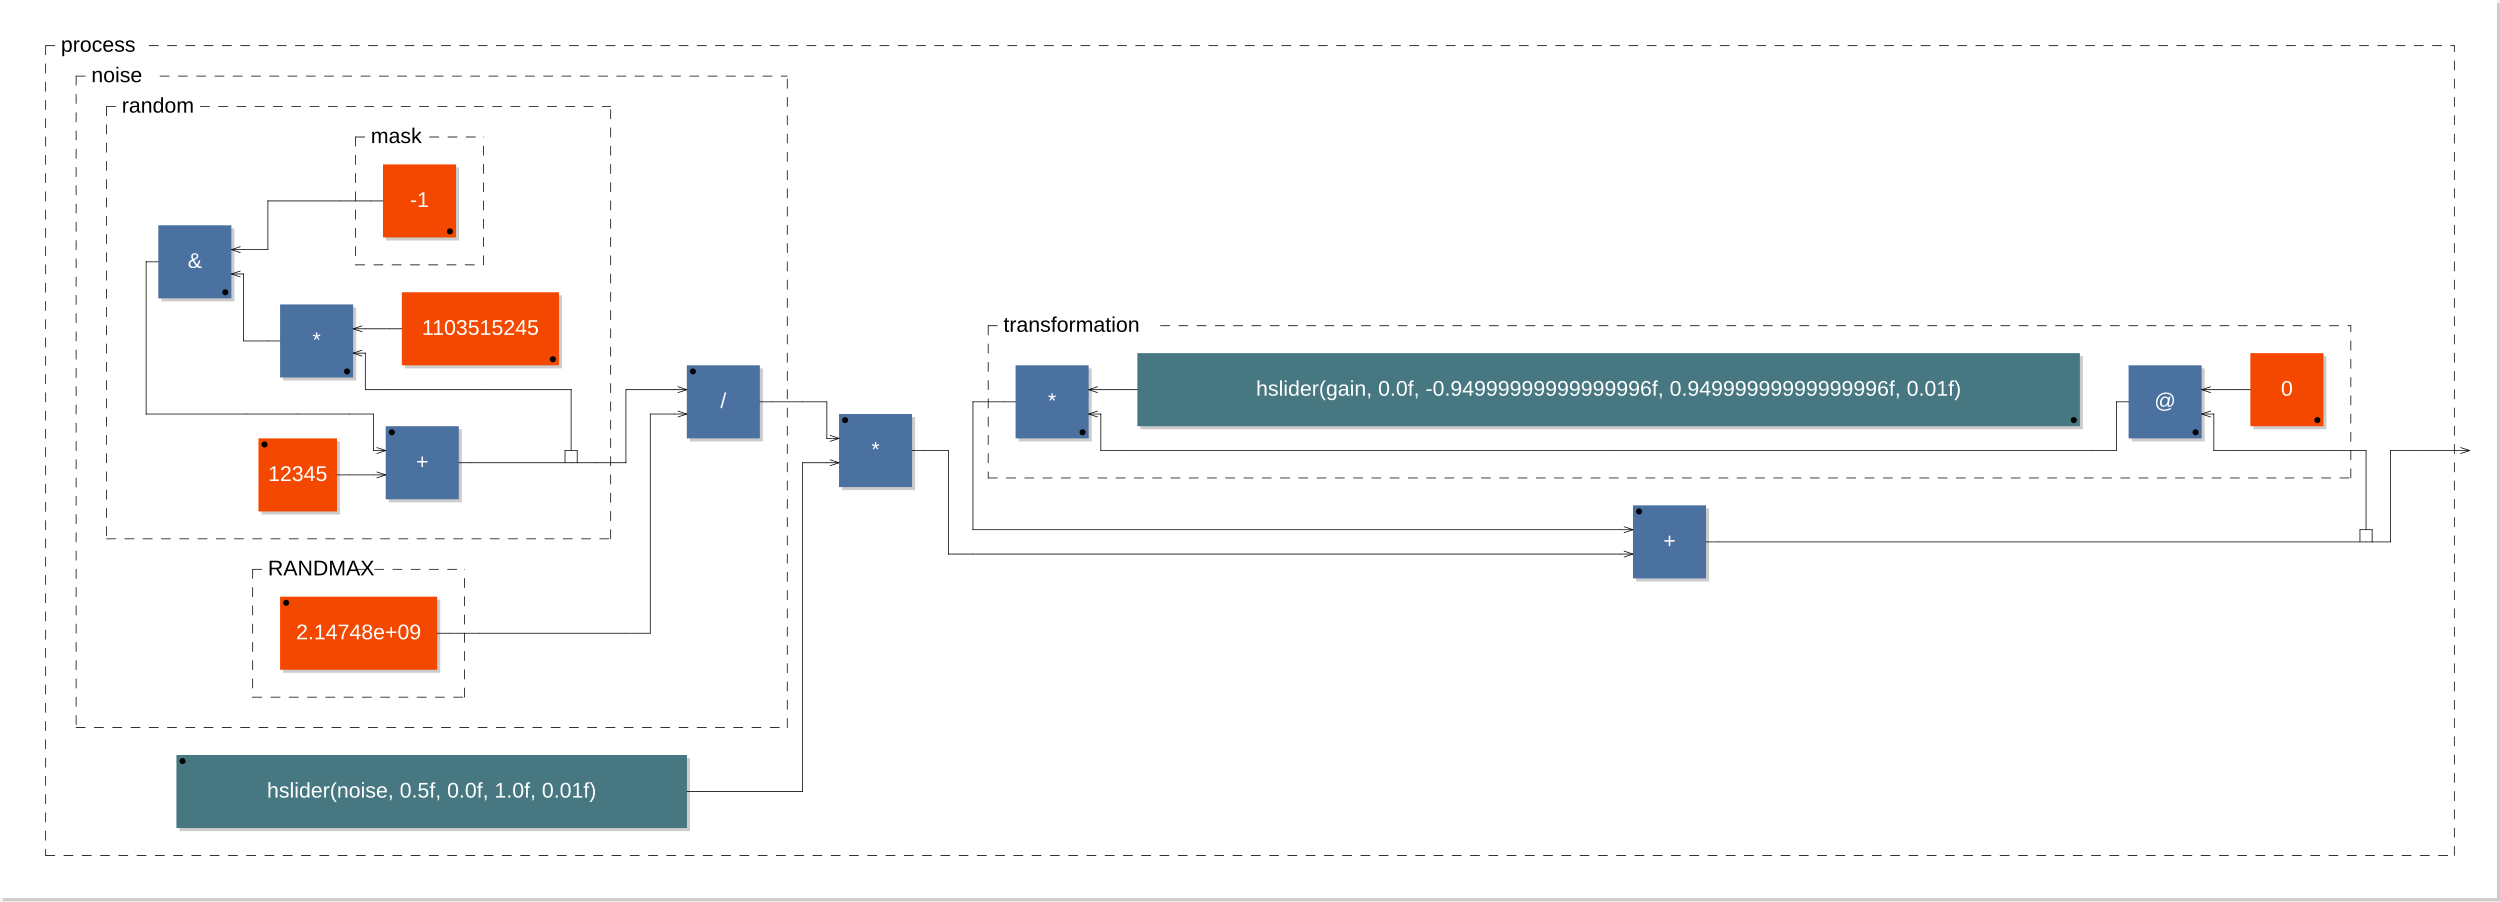
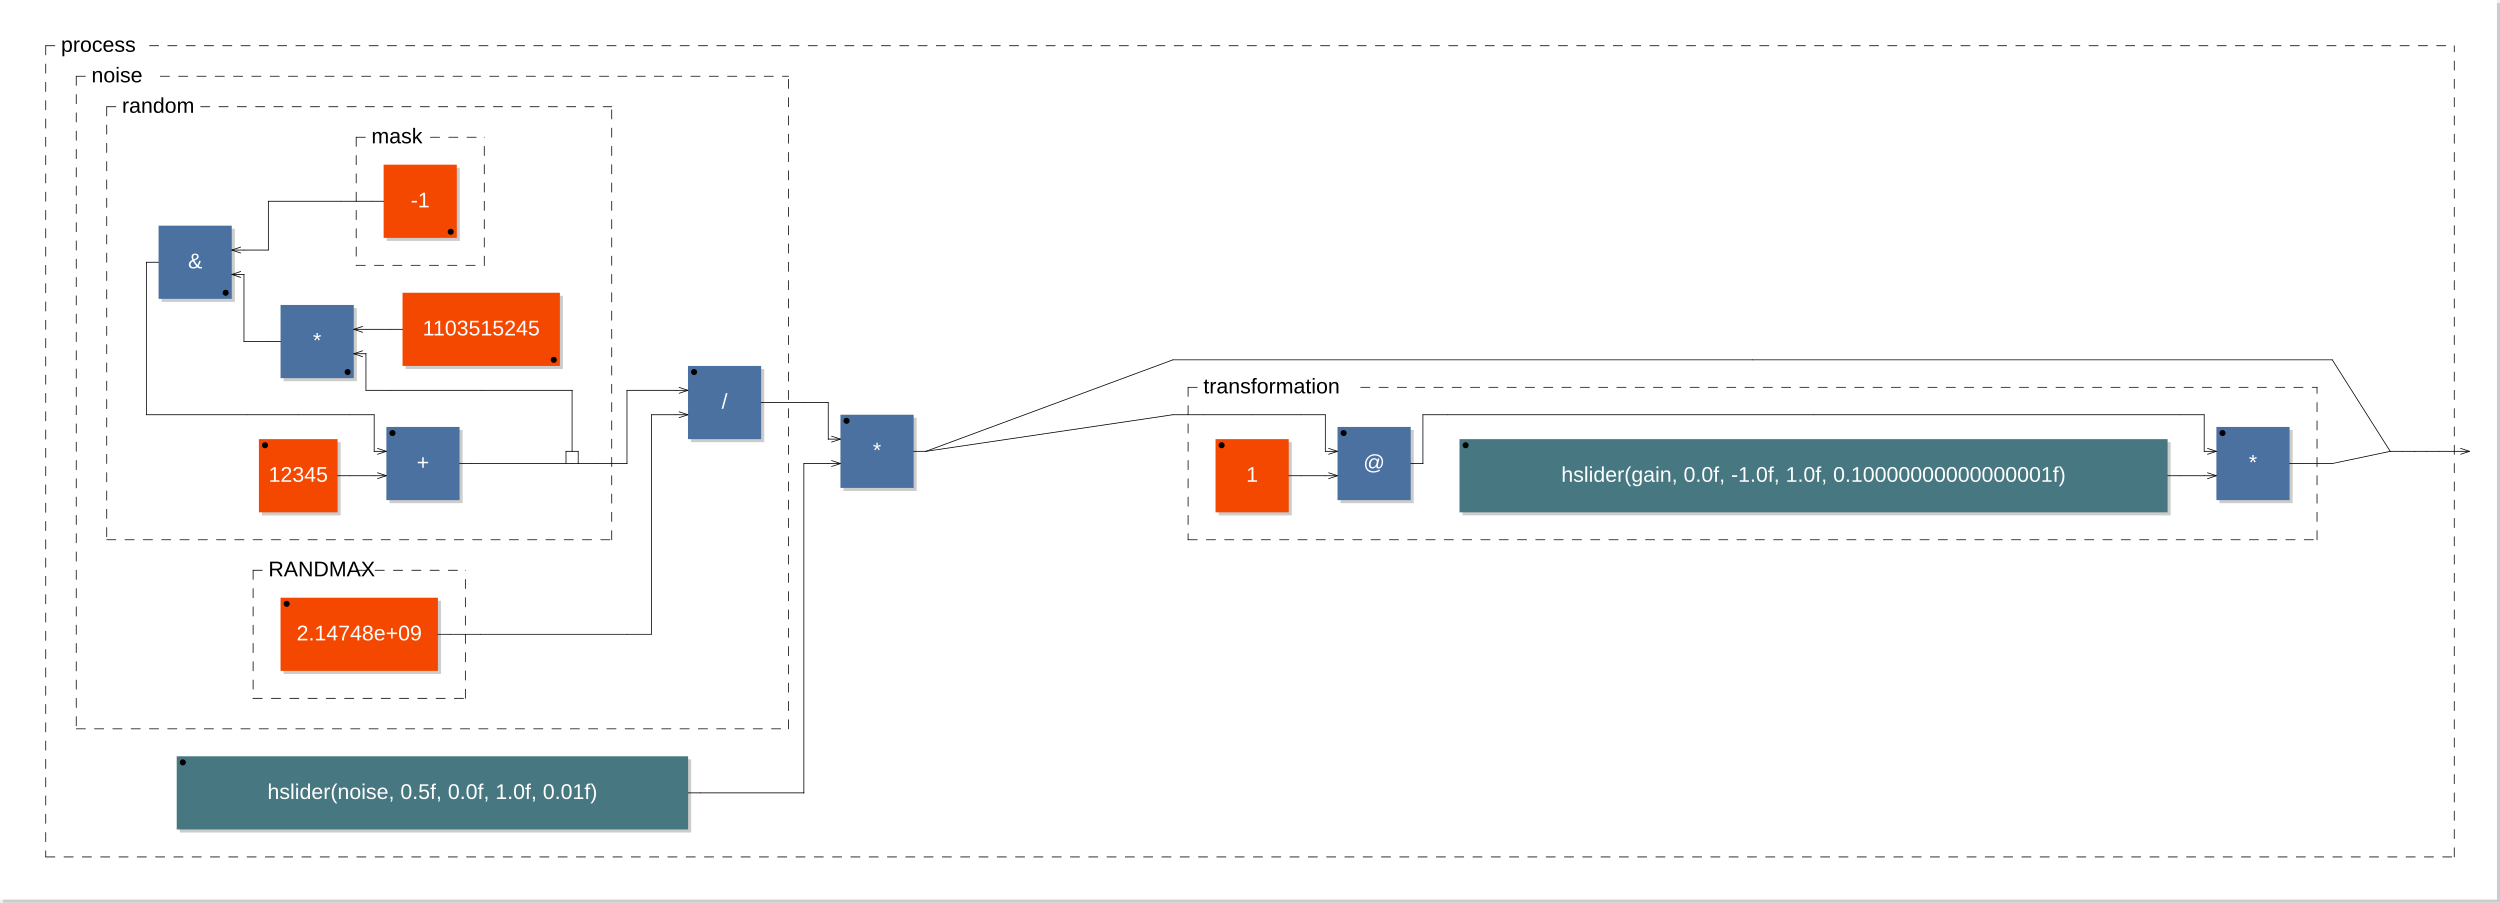
- <svg xmlns="http://www.w3.org/2000/svg" viewBox="0 0 821.2 296" width="410.6mm" height="148mm" version="1.1">
-   <rect x="1" y="1" width="820.2" height="295" rx="0" ry="0" style="stroke:none;fill:#cccccc;" />
-   <rect x="0" y="0" width="820.2" height="295" rx="0" ry="0" style="stroke:none;fill:#ffffff;" />
+ <svg xmlns="http://www.w3.org/2000/svg" viewBox="0 0 819.8 296" width="409.9mm" height="148mm" version="1.1">
+   <rect x="1" y="1" width="818.8" height="295" rx="0" ry="0" style="stroke:none;fill:#cccccc;" />
+   <rect x="0" y="0" width="818.8" height="295" rx="0" ry="0" style="stroke:none;fill:#ffffff;" />
  <text x="10" y="7" font-family="Arial" font-size="7" />
  <rect x="85.9" y="145" width="25.8" height="24" rx="0" ry="0" style="stroke:none;fill:#cccccc;" />
  <rect x="84.9" y="144" width="25.8" height="24" rx="0" ry="0" style="stroke:none;fill:#f44800;" />
  <text x="97.8" y="158" font-family="Arial" font-size="7" text-anchor="middle" fill="#FFFFFF">12345</text>
  <circle cx="86.9" cy="146" r="1" />
  <rect x="127.7" y="141" width="24" height="24" rx="0" ry="0" style="stroke:none;fill:#cccccc;" />
  <rect x="126.7" y="140" width="24" height="24" rx="0" ry="0" style="stroke:none;fill:#4B71A1;" />
  <text x="138.7" y="154" font-family="Arial" font-size="7" text-anchor="middle" fill="#FFFFFF">+</text>
  <circle cx="128.7" cy="142" r="1" />
  <line x1="123.7" y1="147" x2="126.7" y2="148" transform="rotate(0,126.7,148)" style="stroke: black; stroke-width:0.25;" />
  <line x1="123.7" y1="149" x2="126.7" y2="148" transform="rotate(0,126.7,148)" style="stroke: black; stroke-width:0.25;" />
  <line x1="123.7" y1="155" x2="126.7" y2="156" transform="rotate(0,126.7,156)" style="stroke: black; stroke-width:0.25;" />
  <line x1="123.7" y1="157" x2="126.7" y2="156" transform="rotate(0,126.7,156)" style="stroke: black; stroke-width:0.25;" />
  <rect x="133" y="97" width="51.6" height="24" rx="0" ry="0" style="stroke:none;fill:#cccccc;" />
  <rect x="132" y="96" width="51.6" height="24" rx="0" ry="0" style="stroke:none;fill:#f44800;" />
  <text x="157.8" y="110" font-family="Arial" font-size="7" text-anchor="middle" fill="#FFFFFF">1103515245</text>
  <circle cx="181.6" cy="118" r="1" />
  <rect x="93" y="101" width="24" height="24" rx="0" ry="0" style="stroke:none;fill:#cccccc;" />
  <rect x="92" y="100" width="24" height="24" rx="0" ry="0" style="stroke:none;fill:#4B71A1;" />
  <text x="104" y="114" font-family="Arial" font-size="7" text-anchor="middle" fill="#FFFFFF">*</text>
  <circle cx="114" cy="122" r="1" />
  <line x1="119" y1="115" x2="116" y2="116" transform="rotate(0,116,116)" style="stroke: black; stroke-width:0.25;" />
  <line x1="119" y1="117" x2="116" y2="116" transform="rotate(0,116,116)" style="stroke: black; stroke-width:0.25;" />
  <line x1="119" y1="107" x2="116" y2="108" transform="rotate(0,116,108)" style="stroke: black; stroke-width:0.25;" />
  <line x1="119" y1="109" x2="116" y2="108" transform="rotate(0,116,108)" style="stroke: black; stroke-width:0.25;" />
  <rect x="126.8" y="55" width="24" height="24" rx="0" ry="0" style="stroke:none;fill:#cccccc;" />
  <rect x="125.8" y="54" width="24" height="24" rx="0" ry="0" style="stroke:none;fill:#f44800;" />
  <text x="137.8" y="68" font-family="Arial" font-size="7" text-anchor="middle" fill="#FFFFFF">-1</text>
  <circle cx="147.8" cy="76" r="1" />
  <line x1="116.8" y1="45" x2="116.8" y2="87" style="stroke: black; stroke-linecap:round; stroke-width:0.25; stroke-dasharray:3,3;" />
  <line x1="116.8" y1="87" x2="158.8" y2="87" style="stroke: black; stroke-linecap:round; stroke-width:0.25; stroke-dasharray:3,3;" />
  <line x1="158.8" y1="87" x2="158.8" y2="45" style="stroke: black; stroke-linecap:round; stroke-width:0.25; stroke-dasharray:3,3;" />
  <line x1="116.8" y1="45" x2="121.8" y2="45" style="stroke: black; stroke-linecap:round; stroke-width:0.25; stroke-dasharray:3,3;" />
  <line x1="141.15" y1="45" x2="158.8" y2="45" style="stroke: black; stroke-linecap:round; stroke-width:0.25; stroke-dasharray:3,3;" />
  <text x="121.8" y="47" font-family="Arial" font-size="7">mask</text>
  <rect x="53" y="75" width="24" height="24" rx="0" ry="0" style="stroke:none;fill:#cccccc;" />
  <rect x="52" y="74" width="24" height="24" rx="0" ry="0" style="stroke:none;fill:#4B71A1;" />
  <text x="64" y="88" font-family="Arial" font-size="7" text-anchor="middle" fill="#FFFFFF">&amp;</text>
  <circle cx="74" cy="96" r="1" />
  <line x1="79" y1="89" x2="76" y2="90" transform="rotate(0,76,90)" style="stroke: black; stroke-width:0.25;" />
  <line x1="79" y1="91" x2="76" y2="90" transform="rotate(0,76,90)" style="stroke: black; stroke-width:0.25;" />
  <line x1="79" y1="81" x2="76" y2="82" transform="rotate(0,76,82)" style="stroke: black; stroke-width:0.25;" />
  <line x1="79" y1="83" x2="76" y2="82" transform="rotate(0,76,82)" style="stroke: black; stroke-width:0.25;" />
  <line x1="185.6" y1="152" x2="185.6" y2="148" style="stroke:black; stroke-linecap:round; stroke-width:0.25;" />
  <line x1="185.6" y1="148" x2="189.6" y2="148" style="stroke:black; stroke-linecap:round; stroke-width:0.25;" />
  <line x1="189.6" y1="148" x2="189.6" y2="152" style="stroke:black; stroke-linecap:round; stroke-width:0.25;" />
  <line x1="35" y1="35" x2="35" y2="177" style="stroke: black; stroke-linecap:round; stroke-width:0.25; stroke-dasharray:3,3;" />
  <line x1="35" y1="177" x2="200.6" y2="177" style="stroke: black; stroke-linecap:round; stroke-width:0.25; stroke-dasharray:3,3;" />
  <line x1="200.6" y1="177" x2="200.6" y2="35" style="stroke: black; stroke-linecap:round; stroke-width:0.25; stroke-dasharray:3,3;" />
  <line x1="35" y1="35" x2="40" y2="35" style="stroke: black; stroke-linecap:round; stroke-width:0.25; stroke-dasharray:3,3;" />
  <line x1="65.8" y1="35" x2="200.6" y2="35" style="stroke: black; stroke-linecap:round; stroke-width:0.25; stroke-dasharray:3,3;" />
  <text x="40" y="37" font-family="Arial" font-size="7">random</text>
  <rect x="93" y="197" width="51.6" height="24" rx="0" ry="0" style="stroke:none;fill:#cccccc;" />
  <rect x="92" y="196" width="51.6" height="24" rx="0" ry="0" style="stroke:none;fill:#f44800;" />
  <text x="117.8" y="210" font-family="Arial" font-size="7" text-anchor="middle" fill="#FFFFFF">2.14748e+09</text>
  <circle cx="94" cy="198" r="1" />
  <line x1="83" y1="187" x2="83" y2="229" style="stroke: black; stroke-linecap:round; stroke-width:0.25; stroke-dasharray:3,3;" />
  <line x1="83" y1="229" x2="152.6" y2="229" style="stroke: black; stroke-linecap:round; stroke-width:0.25; stroke-dasharray:3,3;" />
  <line x1="152.6" y1="229" x2="152.6" y2="187" style="stroke: black; stroke-linecap:round; stroke-width:0.25; stroke-dasharray:3,3;" />
  <line x1="83" y1="187" x2="88" y2="187" style="stroke: black; stroke-linecap:round; stroke-width:0.25; stroke-dasharray:3,3;" />
  <line x1="117.025" y1="187" x2="152.6" y2="187" style="stroke: black; stroke-linecap:round; stroke-width:0.25; stroke-dasharray:3,3;" />
  <text x="88" y="189" font-family="Arial" font-size="7">RANDMAX</text>
  <rect x="226.6" y="121" width="24" height="24" rx="0" ry="0" style="stroke:none;fill:#cccccc;" />
  <rect x="225.6" y="120" width="24" height="24" rx="0" ry="0" style="stroke:none;fill:#4B71A1;" />
  <text x="237.6" y="134" font-family="Arial" font-size="7" text-anchor="middle" fill="#FFFFFF">/</text>
  <circle cx="227.6" cy="122" r="1" />
  <line x1="222.6" y1="127" x2="225.6" y2="128" transform="rotate(0,225.6,128)" style="stroke: black; stroke-width:0.25;" />
  <line x1="222.6" y1="129" x2="225.6" y2="128" transform="rotate(0,225.6,128)" style="stroke: black; stroke-width:0.25;" />
  <line x1="222.6" y1="135" x2="225.6" y2="136" transform="rotate(0,225.6,136)" style="stroke: black; stroke-width:0.25;" />
  <line x1="222.6" y1="137" x2="225.6" y2="136" transform="rotate(0,225.6,136)" style="stroke: black; stroke-width:0.25;" />
  <line x1="25" y1="25" x2="25" y2="239" style="stroke: black; stroke-linecap:round; stroke-width:0.25; stroke-dasharray:3,3;" />
  <line x1="25" y1="239" x2="258.6" y2="239" style="stroke: black; stroke-linecap:round; stroke-width:0.25; stroke-dasharray:3,3;" />
  <line x1="258.6" y1="239" x2="258.6" y2="25" style="stroke: black; stroke-linecap:round; stroke-width:0.25; stroke-dasharray:3,3;" />
  <line x1="25" y1="25" x2="30" y2="25" style="stroke: black; stroke-linecap:round; stroke-width:0.25; stroke-dasharray:3,3;" />
  <line x1="52.575" y1="25" x2="258.6" y2="25" style="stroke: black; stroke-linecap:round; stroke-width:0.25; stroke-dasharray:3,3;" />
  <text x="30" y="27" font-family="Arial" font-size="7">noise</text>
  <rect x="58.95" y="249" width="167.7" height="24" rx="0" ry="0" style="stroke:none;fill:#cccccc;" />
  <rect x="57.95" y="248" width="167.7" height="24" rx="0" ry="0" style="stroke:none;fill:#477881;" />
  <text x="141.8" y="262" font-family="Arial" font-size="7" text-anchor="middle" fill="#FFFFFF">hslider(noise, 0.5f, 0.0f, 1.0f, 0.01f)</text>
  <circle cx="59.95" cy="250" r="1" />
  <rect x="276.6" y="137" width="24" height="24" rx="0" ry="0" style="stroke:none;fill:#cccccc;" />
  <rect x="275.6" y="136" width="24" height="24" rx="0" ry="0" style="stroke:none;fill:#4B71A1;" />
  <text x="287.6" y="150" font-family="Arial" font-size="7" text-anchor="middle" fill="#FFFFFF">*</text>
  <circle cx="277.6" cy="138" r="1" />
  <line x1="272.6" y1="143" x2="275.6" y2="144" transform="rotate(0,275.6,144)" style="stroke: black; stroke-width:0.25;" />
  <line x1="272.6" y1="145" x2="275.6" y2="144" transform="rotate(0,275.6,144)" style="stroke: black; stroke-width:0.25;" />
  <line x1="272.6" y1="151" x2="275.6" y2="152" transform="rotate(0,275.6,152)" style="stroke: black; stroke-width:0.25;" />
  <line x1="272.6" y1="153" x2="275.6" y2="152" transform="rotate(0,275.6,152)" style="stroke: black; stroke-width:0.25;" />
-   <rect x="537.4" y="167" width="24" height="24" rx="0" ry="0" style="stroke:none;fill:#cccccc;" />
-   <rect x="536.4" y="166" width="24" height="24" rx="0" ry="0" style="stroke:none;fill:#4B71A1;" />
-   <text x="548.4" y="180" font-family="Arial" font-size="7" text-anchor="middle" fill="#FFFFFF">+</text>
-   <circle cx="538.4" cy="168" r="1" />
-   <line x1="533.4" y1="173" x2="536.4" y2="174" transform="rotate(0,536.4,174)" style="stroke: black; stroke-width:0.25;" />
-   <line x1="533.4" y1="175" x2="536.4" y2="174" transform="rotate(0,536.4,174)" style="stroke: black; stroke-width:0.25;" />
-   <line x1="533.4" y1="181" x2="536.4" y2="182" transform="rotate(0,536.4,182)" style="stroke: black; stroke-width:0.25;" />
-   <line x1="533.4" y1="183" x2="536.4" y2="182" transform="rotate(0,536.4,182)" style="stroke: black; stroke-width:0.25;" />
-   <rect x="740.2" y="117" width="24" height="24" rx="0" ry="0" style="stroke:none;fill:#cccccc;" />
-   <rect x="739.2" y="116" width="24" height="24" rx="0" ry="0" style="stroke:none;fill:#f44800;" />
-   <text x="751.2" y="130" font-family="Arial" font-size="7" text-anchor="middle" fill="#FFFFFF">0</text>
-   <circle cx="761.2" cy="138" r="1" />
-   <rect x="700.2" y="121" width="24" height="24" rx="0" ry="0" style="stroke:none;fill:#cccccc;" />
-   <rect x="699.2" y="120" width="24" height="24" rx="0" ry="0" style="stroke:none;fill:#4B71A1;" />
-   <text x="711.2" y="134" font-family="Arial" font-size="7" text-anchor="middle" fill="#FFFFFF">@</text>
-   <circle cx="721.2" cy="142" r="1" />
-   <line x1="726.2" y1="135" x2="723.2" y2="136" transform="rotate(0,723.2,136)" style="stroke: black; stroke-width:0.25;" />
-   <line x1="726.2" y1="137" x2="723.2" y2="136" transform="rotate(0,723.2,136)" style="stroke: black; stroke-width:0.25;" />
-   <line x1="726.2" y1="127" x2="723.2" y2="128" transform="rotate(0,723.2,128)" style="stroke: black; stroke-width:0.25;" />
-   <line x1="726.2" y1="129" x2="723.2" y2="128" transform="rotate(0,723.2,128)" style="stroke: black; stroke-width:0.25;" />
-   <rect x="374.6" y="117" width="309.6" height="24" rx="0" ry="0" style="stroke:none;fill:#cccccc;" />
-   <rect x="373.6" y="116" width="309.6" height="24" rx="0" ry="0" style="stroke:none;fill:#477881;" />
-   <text x="528.4" y="130" font-family="Arial" font-size="7" text-anchor="middle" fill="#FFFFFF">hslider(gain, 0.0f, -0.94999999999999996f, 0.94999999999999996f, 0.01f)</text>
-   <circle cx="681.2" cy="138" r="1" />
-   <rect x="334.6" y="121" width="24" height="24" rx="0" ry="0" style="stroke:none;fill:#cccccc;" />
-   <rect x="333.6" y="120" width="24" height="24" rx="0" ry="0" style="stroke:none;fill:#4B71A1;" />
-   <text x="345.6" y="134" font-family="Arial" font-size="7" text-anchor="middle" fill="#FFFFFF">*</text>
-   <circle cx="355.6" cy="142" r="1" />
-   <line x1="360.6" y1="135" x2="357.6" y2="136" transform="rotate(0,357.6,136)" style="stroke: black; stroke-width:0.25;" />
-   <line x1="360.6" y1="137" x2="357.6" y2="136" transform="rotate(0,357.6,136)" style="stroke: black; stroke-width:0.25;" />
-   <line x1="360.6" y1="127" x2="357.6" y2="128" transform="rotate(0,357.6,128)" style="stroke: black; stroke-width:0.25;" />
-   <line x1="360.6" y1="129" x2="357.6" y2="128" transform="rotate(0,357.6,128)" style="stroke: black; stroke-width:0.25;" />
-   <line x1="324.6" y1="107" x2="324.6" y2="157" style="stroke: black; stroke-linecap:round; stroke-width:0.25; stroke-dasharray:3,3;" />
-   <line x1="324.6" y1="157" x2="772.2" y2="157" style="stroke: black; stroke-linecap:round; stroke-width:0.25; stroke-dasharray:3,3;" />
-   <line x1="772.2" y1="157" x2="772.2" y2="107" style="stroke: black; stroke-linecap:round; stroke-width:0.25; stroke-dasharray:3,3;" />
-   <line x1="324.6" y1="107" x2="329.6" y2="107" style="stroke: black; stroke-linecap:round; stroke-width:0.25; stroke-dasharray:3,3;" />
-   <line x1="381.2" y1="107" x2="772.2" y2="107" style="stroke: black; stroke-linecap:round; stroke-width:0.25; stroke-dasharray:3,3;" />
-   <text x="329.6" y="109" font-family="Arial" font-size="7">transformation</text>
-   <line x1="775.2" y1="178" x2="775.2" y2="174" style="stroke:black; stroke-linecap:round; stroke-width:0.25;" />
-   <line x1="775.2" y1="174" x2="779.2" y2="174" style="stroke:black; stroke-linecap:round; stroke-width:0.25;" />
-   <line x1="779.2" y1="174" x2="779.2" y2="178" style="stroke:black; stroke-linecap:round; stroke-width:0.25;" />
+   <rect x="399.6" y="145" width="24" height="24" rx="0" ry="0" style="stroke:none;fill:#cccccc;" />
+   <rect x="398.6" y="144" width="24" height="24" rx="0" ry="0" style="stroke:none;fill:#f44800;" />
+   <text x="410.6" y="158" font-family="Arial" font-size="7" text-anchor="middle" fill="#FFFFFF">1</text>
+   <circle cx="400.6" cy="146" r="1" />
+   <rect x="439.6" y="141" width="24" height="24" rx="0" ry="0" style="stroke:none;fill:#cccccc;" />
+   <rect x="438.6" y="140" width="24" height="24" rx="0" ry="0" style="stroke:none;fill:#4B71A1;" />
+   <text x="450.6" y="154" font-family="Arial" font-size="7" text-anchor="middle" fill="#FFFFFF">@</text>
+   <circle cx="440.6" cy="142" r="1" />
+   <line x1="435.6" y1="147" x2="438.6" y2="148" transform="rotate(0,438.6,148)" style="stroke: black; stroke-width:0.25;" />
+   <line x1="435.6" y1="149" x2="438.6" y2="148" transform="rotate(0,438.6,148)" style="stroke: black; stroke-width:0.25;" />
+   <line x1="435.6" y1="155" x2="438.6" y2="156" transform="rotate(0,438.6,156)" style="stroke: black; stroke-width:0.25;" />
+   <line x1="435.6" y1="157" x2="438.6" y2="156" transform="rotate(0,438.6,156)" style="stroke: black; stroke-width:0.25;" />
+   <rect x="479.6" y="145" width="232.2" height="24" rx="0" ry="0" style="stroke:none;fill:#cccccc;" />
+   <rect x="478.6" y="144" width="232.2" height="24" rx="0" ry="0" style="stroke:none;fill:#477881;" />
+   <text x="594.7" y="158" font-family="Arial" font-size="7" text-anchor="middle" fill="#FFFFFF">hslider(gain, 0.0f, -1.0f, 1.0f, 0.10000000000000001f)</text>
+   <circle cx="480.6" cy="146" r="1" />
+   <rect x="727.8" y="141" width="24" height="24" rx="0" ry="0" style="stroke:none;fill:#cccccc;" />
+   <rect x="726.8" y="140" width="24" height="24" rx="0" ry="0" style="stroke:none;fill:#4B71A1;" />
+   <text x="738.8" y="154" font-family="Arial" font-size="7" text-anchor="middle" fill="#FFFFFF">*</text>
+   <circle cx="728.8" cy="142" r="1" />
+   <line x1="723.8" y1="147" x2="726.8" y2="148" transform="rotate(0,726.8,148)" style="stroke: black; stroke-width:0.25;" />
+   <line x1="723.8" y1="149" x2="726.8" y2="148" transform="rotate(0,726.8,148)" style="stroke: black; stroke-width:0.25;" />
+   <line x1="723.8" y1="155" x2="726.8" y2="156" transform="rotate(0,726.8,156)" style="stroke: black; stroke-width:0.25;" />
+   <line x1="723.8" y1="157" x2="726.8" y2="156" transform="rotate(0,726.8,156)" style="stroke: black; stroke-width:0.25;" />
+   <line x1="389.6" y1="127" x2="389.6" y2="177" style="stroke: black; stroke-linecap:round; stroke-width:0.25; stroke-dasharray:3,3;" />
+   <line x1="389.6" y1="177" x2="759.8" y2="177" style="stroke: black; stroke-linecap:round; stroke-width:0.25; stroke-dasharray:3,3;" />
+   <line x1="759.8" y1="177" x2="759.8" y2="127" style="stroke: black; stroke-linecap:round; stroke-width:0.25; stroke-dasharray:3,3;" />
+   <line x1="389.6" y1="127" x2="394.6" y2="127" style="stroke: black; stroke-linecap:round; stroke-width:0.25; stroke-dasharray:3,3;" />
+   <line x1="446.2" y1="127" x2="759.8" y2="127" style="stroke: black; stroke-linecap:round; stroke-width:0.25; stroke-dasharray:3,3;" />
+   <text x="394.6" y="129" font-family="Arial" font-size="7">transformation</text>
  <line x1="15" y1="15" x2="15" y2="281" style="stroke: black; stroke-linecap:round; stroke-width:0.25; stroke-dasharray:3,3;" />
-   <line x1="15" y1="281" x2="806.2" y2="281" style="stroke: black; stroke-linecap:round; stroke-width:0.25; stroke-dasharray:3,3;" />
-   <line x1="806.2" y1="281" x2="806.2" y2="15" style="stroke: black; stroke-linecap:round; stroke-width:0.25; stroke-dasharray:3,3;" />
+   <line x1="15" y1="281" x2="804.8" y2="281" style="stroke: black; stroke-linecap:round; stroke-width:0.25; stroke-dasharray:3,3;" />
+   <line x1="804.8" y1="281" x2="804.8" y2="15" style="stroke: black; stroke-linecap:round; stroke-width:0.25; stroke-dasharray:3,3;" />
  <line x1="15" y1="15" x2="20" y2="15" style="stroke: black; stroke-linecap:round; stroke-width:0.25; stroke-dasharray:3,3;" />
-   <line x1="49.025" y1="15" x2="806.2" y2="15" style="stroke: black; stroke-linecap:round; stroke-width:0.25; stroke-dasharray:3,3;" />
+   <line x1="49.025" y1="15" x2="804.8" y2="15" style="stroke: black; stroke-linecap:round; stroke-width:0.25; stroke-dasharray:3,3;" />
  <text x="20" y="17" font-family="Arial" font-size="7">process</text>
-   <line x1="808.2" y1="147" x2="811.2" y2="148" transform="rotate(0,811.2,148)" style="stroke: black; stroke-width:0.25;" />
-   <line x1="808.2" y1="149" x2="811.2" y2="148" transform="rotate(0,811.2,148)" style="stroke: black; stroke-width:0.25;" />
+   <line x1="806.8" y1="147" x2="809.8" y2="148" transform="rotate(0,809.8,148)" style="stroke: black; stroke-width:0.25;" />
+   <line x1="806.8" y1="149" x2="809.8" y2="148" transform="rotate(0,809.8,148)" style="stroke: black; stroke-width:0.25;" />
  <line x1="48" y1="86" x2="48" y2="86" style="stroke:black; stroke-linecap:round; stroke-width:0.25;" />
  <line x1="48" y1="86" x2="48" y2="136" style="stroke:black; stroke-linecap:round; stroke-width:0.25;" />
  <line x1="48" y1="136" x2="48" y2="136" style="stroke:black; stroke-linecap:round; stroke-width:0.25;" />
  <line x1="48" y1="136" x2="80.9" y2="136" style="stroke:black; stroke-linecap:round; stroke-width:0.25;" />
  <line x1="52" y1="86" x2="48" y2="86" style="stroke:black; stroke-linecap:round; stroke-width:0.25;" />
  <line x1="80" y1="82" x2="76" y2="82" style="stroke:black; stroke-linecap:round; stroke-width:0.25;" />
  <line x1="80" y1="90" x2="76" y2="90" style="stroke:black; stroke-linecap:round; stroke-width:0.25;" />
  <line x1="80" y1="90" x2="80" y2="90" style="stroke:black; stroke-linecap:round; stroke-width:0.25;" />
  <line x1="80" y1="112" x2="80" y2="90" style="stroke:black; stroke-linecap:round; stroke-width:0.25;" />
  <line x1="80.9" y1="136" x2="97.8" y2="136" style="stroke:black; stroke-linecap:round; stroke-width:0.25;" />
  <line x1="88" y1="66" x2="88" y2="66" style="stroke:black; stroke-linecap:round; stroke-width:0.25;" />
  <line x1="88" y1="66" x2="88" y2="82" style="stroke:black; stroke-linecap:round; stroke-width:0.25;" />
  <line x1="88" y1="82" x2="80" y2="82" style="stroke:black; stroke-linecap:round; stroke-width:0.25;" />
  <line x1="88" y1="112" x2="80" y2="112" style="stroke:black; stroke-linecap:round; stroke-width:0.25;" />
  <line x1="92" y1="112" x2="88" y2="112" style="stroke:black; stroke-linecap:round; stroke-width:0.25;" />
  <line x1="97.8" y1="136" x2="114.7" y2="136" style="stroke:black; stroke-linecap:round; stroke-width:0.25;" />
  <line x1="110.7" y1="156" x2="114.7" y2="156" style="stroke:black; stroke-linecap:round; stroke-width:0.25;" />
  <line x1="111.8" y1="66" x2="88" y2="66" style="stroke:black; stroke-linecap:round; stroke-width:0.25;" />
  <line x1="114.7" y1="156" x2="122.7" y2="156" style="stroke:black; stroke-linecap:round; stroke-width:0.25;" />
  <line x1="114.7" y1="136" x2="122.7" y2="136" style="stroke:black; stroke-linecap:round; stroke-width:0.25;" />
  <line x1="120" y1="108" x2="116" y2="108" style="stroke:black; stroke-linecap:round; stroke-width:0.25;" />
  <line x1="120" y1="116" x2="116" y2="116" style="stroke:black; stroke-linecap:round; stroke-width:0.25;" />
  <line x1="120" y1="116" x2="120" y2="116" style="stroke:black; stroke-linecap:round; stroke-width:0.25;" />
  <line x1="120" y1="128" x2="120" y2="116" style="stroke:black; stroke-linecap:round; stroke-width:0.25;" />
  <line x1="121.8" y1="66" x2="111.8" y2="66" style="stroke:black; stroke-linecap:round; stroke-width:0.25;" />
  <line x1="122.7" y1="148" x2="126.7" y2="148" style="stroke:black; stroke-linecap:round; stroke-width:0.25;" />
  <line x1="122.7" y1="156" x2="126.7" y2="156" style="stroke:black; stroke-linecap:round; stroke-width:0.25;" />
  <line x1="122.7" y1="136" x2="122.7" y2="148" style="stroke:black; stroke-linecap:round; stroke-width:0.25;" />
  <line x1="122.7" y1="148" x2="122.7" y2="148" style="stroke:black; stroke-linecap:round; stroke-width:0.25;" />
  <line x1="125.8" y1="66" x2="121.8" y2="66" style="stroke:black; stroke-linecap:round; stroke-width:0.25;" />
  <line x1="128" y1="108" x2="120" y2="108" style="stroke:black; stroke-linecap:round; stroke-width:0.25;" />
  <line x1="128" y1="128" x2="120" y2="128" style="stroke:black; stroke-linecap:round; stroke-width:0.25;" />
  <line x1="132" y1="108" x2="128" y2="108" style="stroke:black; stroke-linecap:round; stroke-width:0.25;" />
  <line x1="143.6" y1="208" x2="147.6" y2="208" style="stroke:black; stroke-linecap:round; stroke-width:0.25;" />
  <line x1="147.6" y1="208" x2="157.6" y2="208" style="stroke:black; stroke-linecap:round; stroke-width:0.25;" />
  <line x1="150.7" y1="152" x2="154.7" y2="152" style="stroke:black; stroke-linecap:round; stroke-width:0.25;" />
  <line x1="154.7" y1="152" x2="187.6" y2="152" style="stroke:black; stroke-linecap:round; stroke-width:0.25;" />
  <line x1="157.6" y1="208" x2="205.6" y2="208" style="stroke:black; stroke-linecap:round; stroke-width:0.25;" />
  <line x1="157.8" y1="128" x2="128" y2="128" style="stroke:black; stroke-linecap:round; stroke-width:0.25;" />
  <line x1="187.6" y1="128" x2="187.6" y2="128" style="stroke:black; stroke-linecap:round; stroke-width:0.25;" />
  <line x1="187.6" y1="148" x2="187.6" y2="128" style="stroke:black; stroke-linecap:round; stroke-width:0.25;" />
  <line x1="187.6" y1="152" x2="189.6" y2="152" style="stroke:black; stroke-linecap:round; stroke-width:0.25;" />
  <line x1="187.6" y1="128" x2="157.8" y2="128" style="stroke:black; stroke-linecap:round; stroke-width:0.25;" />
  <line x1="189.6" y1="152" x2="195.6" y2="152" style="stroke:black; stroke-linecap:round; stroke-width:0.25;" />
  <line x1="195.6" y1="152" x2="205.6" y2="152" style="stroke:black; stroke-linecap:round; stroke-width:0.25;" />
  <line x1="205.6" y1="128" x2="221.6" y2="128" style="stroke:black; stroke-linecap:round; stroke-width:0.25;" />
  <line x1="205.6" y1="152" x2="205.6" y2="128" style="stroke:black; stroke-linecap:round; stroke-width:0.25;" />
  <line x1="205.6" y1="152" x2="205.6" y2="152" style="stroke:black; stroke-linecap:round; stroke-width:0.25;" />
  <line x1="205.6" y1="208" x2="213.6" y2="208" style="stroke:black; stroke-linecap:round; stroke-width:0.25;" />
  <line x1="213.6" y1="136" x2="221.6" y2="136" style="stroke:black; stroke-linecap:round; stroke-width:0.25;" />
  <line x1="213.6" y1="208" x2="213.6" y2="136" style="stroke:black; stroke-linecap:round; stroke-width:0.25;" />
  <line x1="221.6" y1="128" x2="225.6" y2="128" style="stroke:black; stroke-linecap:round; stroke-width:0.25;" />
  <line x1="221.6" y1="136" x2="225.6" y2="136" style="stroke:black; stroke-linecap:round; stroke-width:0.25;" />
  <line x1="225.65" y1="260" x2="229.65" y2="260" style="stroke:black; stroke-linecap:round; stroke-width:0.25;" />
  <line x1="229.65" y1="260" x2="263.6" y2="260" style="stroke:black; stroke-linecap:round; stroke-width:0.25;" />
  <line x1="249.6" y1="132" x2="253.6" y2="132" style="stroke:black; stroke-linecap:round; stroke-width:0.25;" />
  <line x1="253.6" y1="132" x2="263.6" y2="132" style="stroke:black; stroke-linecap:round; stroke-width:0.25;" />
  <line x1="263.6" y1="152" x2="271.6" y2="152" style="stroke:black; stroke-linecap:round; stroke-width:0.25;" />
  <line x1="263.6" y1="260" x2="263.6" y2="152" style="stroke:black; stroke-linecap:round; stroke-width:0.25;" />
  <line x1="263.6" y1="260" x2="263.6" y2="260" style="stroke:black; stroke-linecap:round; stroke-width:0.25;" />
  <line x1="263.6" y1="132" x2="271.6" y2="132" style="stroke:black; stroke-linecap:round; stroke-width:0.25;" />
  <line x1="271.6" y1="132" x2="271.6" y2="144" style="stroke:black; stroke-linecap:round; stroke-width:0.25;" />
  <line x1="271.6" y1="144" x2="271.6" y2="144" style="stroke:black; stroke-linecap:round; stroke-width:0.25;" />
  <line x1="271.6" y1="144" x2="275.6" y2="144" style="stroke:black; stroke-linecap:round; stroke-width:0.25;" />
  <line x1="271.6" y1="152" x2="275.6" y2="152" style="stroke:black; stroke-linecap:round; stroke-width:0.25;" />
  <line x1="299.6" y1="148" x2="303.6" y2="148" style="stroke:black; stroke-linecap:round; stroke-width:0.25;" />
-   <line x1="303.6" y1="148" x2="311.6" y2="148" style="stroke:black; stroke-linecap:round; stroke-width:0.25;" />
-   <line x1="311.6" y1="148" x2="311.6" y2="182" style="stroke:black; stroke-linecap:round; stroke-width:0.25;" />
-   <line x1="311.6" y1="182" x2="311.6" y2="182" style="stroke:black; stroke-linecap:round; stroke-width:0.25;" />
-   <line x1="311.6" y1="182" x2="319.6" y2="182" style="stroke:black; stroke-linecap:round; stroke-width:0.25;" />
-   <line x1="319.6" y1="132" x2="319.6" y2="132" style="stroke:black; stroke-linecap:round; stroke-width:0.25;" />
-   <line x1="319.6" y1="132" x2="319.6" y2="174" style="stroke:black; stroke-linecap:round; stroke-width:0.25;" />
-   <line x1="319.6" y1="174" x2="319.6" y2="174" style="stroke:black; stroke-linecap:round; stroke-width:0.25;" />
-   <line x1="319.6" y1="174" x2="532.4" y2="174" style="stroke:black; stroke-linecap:round; stroke-width:0.25;" />
-   <line x1="319.6" y1="182" x2="532.4" y2="182" style="stroke:black; stroke-linecap:round; stroke-width:0.25;" />
-   <line x1="329.6" y1="132" x2="319.6" y2="132" style="stroke:black; stroke-linecap:round; stroke-width:0.25;" />
-   <line x1="333.6" y1="132" x2="329.6" y2="132" style="stroke:black; stroke-linecap:round; stroke-width:0.25;" />
-   <line x1="361.6" y1="128" x2="357.6" y2="128" style="stroke:black; stroke-linecap:round; stroke-width:0.25;" />
-   <line x1="361.6" y1="136" x2="357.6" y2="136" style="stroke:black; stroke-linecap:round; stroke-width:0.25;" />
-   <line x1="361.6" y1="136" x2="361.6" y2="136" style="stroke:black; stroke-linecap:round; stroke-width:0.25;" />
-   <line x1="361.6" y1="148" x2="361.6" y2="136" style="stroke:black; stroke-linecap:round; stroke-width:0.25;" />
-   <line x1="369.6" y1="128" x2="361.6" y2="128" style="stroke:black; stroke-linecap:round; stroke-width:0.25;" />
-   <line x1="369.6" y1="148" x2="361.6" y2="148" style="stroke:black; stroke-linecap:round; stroke-width:0.25;" />
-   <line x1="373.6" y1="128" x2="369.6" y2="128" style="stroke:black; stroke-linecap:round; stroke-width:0.25;" />
-   <line x1="528.4" y1="148" x2="369.6" y2="148" style="stroke:black; stroke-linecap:round; stroke-width:0.25;" />
-   <line x1="532.4" y1="174" x2="536.4" y2="174" style="stroke:black; stroke-linecap:round; stroke-width:0.25;" />
-   <line x1="532.4" y1="182" x2="536.4" y2="182" style="stroke:black; stroke-linecap:round; stroke-width:0.25;" />
-   <line x1="560.4" y1="178" x2="564.4" y2="178" style="stroke:black; stroke-linecap:round; stroke-width:0.25;" />
-   <line x1="564.4" y1="178" x2="777.2" y2="178" style="stroke:black; stroke-linecap:round; stroke-width:0.25;" />
-   <line x1="687.2" y1="148" x2="528.4" y2="148" style="stroke:black; stroke-linecap:round; stroke-width:0.25;" />
-   <line x1="695.2" y1="132" x2="695.2" y2="132" style="stroke:black; stroke-linecap:round; stroke-width:0.25;" />
-   <line x1="695.2" y1="132" x2="695.2" y2="148" style="stroke:black; stroke-linecap:round; stroke-width:0.25;" />
-   <line x1="695.2" y1="148" x2="687.2" y2="148" style="stroke:black; stroke-linecap:round; stroke-width:0.25;" />
-   <line x1="699.2" y1="132" x2="695.2" y2="132" style="stroke:black; stroke-linecap:round; stroke-width:0.25;" />
-   <line x1="727.2" y1="128" x2="723.2" y2="128" style="stroke:black; stroke-linecap:round; stroke-width:0.25;" />
-   <line x1="727.2" y1="136" x2="723.2" y2="136" style="stroke:black; stroke-linecap:round; stroke-width:0.25;" />
-   <line x1="727.2" y1="136" x2="727.2" y2="136" style="stroke:black; stroke-linecap:round; stroke-width:0.25;" />
-   <line x1="727.2" y1="148" x2="727.2" y2="136" style="stroke:black; stroke-linecap:round; stroke-width:0.25;" />
-   <line x1="735.2" y1="128" x2="727.2" y2="128" style="stroke:black; stroke-linecap:round; stroke-width:0.25;" />
-   <line x1="735.2" y1="148" x2="727.2" y2="148" style="stroke:black; stroke-linecap:round; stroke-width:0.25;" />
-   <line x1="739.2" y1="128" x2="735.2" y2="128" style="stroke:black; stroke-linecap:round; stroke-width:0.25;" />
-   <line x1="751.2" y1="148" x2="735.2" y2="148" style="stroke:black; stroke-linecap:round; stroke-width:0.25;" />
-   <line x1="767.2" y1="148" x2="751.2" y2="148" style="stroke:black; stroke-linecap:round; stroke-width:0.25;" />
-   <line x1="777.2" y1="148" x2="777.2" y2="148" style="stroke:black; stroke-linecap:round; stroke-width:0.25;" />
-   <line x1="777.2" y1="174" x2="777.2" y2="148" style="stroke:black; stroke-linecap:round; stroke-width:0.25;" />
-   <line x1="777.2" y1="178" x2="779.2" y2="178" style="stroke:black; stroke-linecap:round; stroke-width:0.25;" />
-   <line x1="777.2" y1="148" x2="767.2" y2="148" style="stroke:black; stroke-linecap:round; stroke-width:0.25;" />
-   <line x1="779.2" y1="178" x2="785.2" y2="178" style="stroke:black; stroke-linecap:round; stroke-width:0.25;" />
-   <line x1="785.2" y1="148" x2="793.2" y2="148" style="stroke:black; stroke-linecap:round; stroke-width:0.25;" />
-   <line x1="785.2" y1="178" x2="785.2" y2="148" style="stroke:black; stroke-linecap:round; stroke-width:0.25;" />
-   <line x1="785.2" y1="178" x2="785.2" y2="178" style="stroke:black; stroke-linecap:round; stroke-width:0.25;" />
-   <line x1="793.2" y1="148" x2="797.2" y2="148" style="stroke:black; stroke-linecap:round; stroke-width:0.25;" />
-   <line x1="797.2" y1="148" x2="801.2" y2="148" style="stroke:black; stroke-linecap:round; stroke-width:0.25;" />
-   <line x1="801.2" y1="148" x2="811.2" y2="148" style="stroke:black; stroke-linecap:round; stroke-width:0.25;" />
+   <line x1="303.6" y1="148" x2="384.6" y2="118" style="stroke:black; stroke-linecap:round; stroke-width:0.25;" />
+   <line x1="303.6" y1="148" x2="384.6" y2="136" style="stroke:black; stroke-linecap:round; stroke-width:0.25;" />
+   <line x1="384.6" y1="118" x2="574.7" y2="118" style="stroke:black; stroke-linecap:round; stroke-width:0.25;" />
+   <line x1="384.6" y1="136" x2="394.6" y2="136" style="stroke:black; stroke-linecap:round; stroke-width:0.25;" />
+   <line x1="394.6" y1="136" x2="410.6" y2="136" style="stroke:black; stroke-linecap:round; stroke-width:0.25;" />
+   <line x1="410.6" y1="136" x2="426.6" y2="136" style="stroke:black; stroke-linecap:round; stroke-width:0.25;" />
+   <line x1="422.6" y1="156" x2="426.6" y2="156" style="stroke:black; stroke-linecap:round; stroke-width:0.25;" />
+   <line x1="426.6" y1="136" x2="434.6" y2="136" style="stroke:black; stroke-linecap:round; stroke-width:0.25;" />
+   <line x1="426.6" y1="156" x2="434.6" y2="156" style="stroke:black; stroke-linecap:round; stroke-width:0.25;" />
+   <line x1="434.6" y1="136" x2="434.6" y2="148" style="stroke:black; stroke-linecap:round; stroke-width:0.25;" />
+   <line x1="434.6" y1="148" x2="434.6" y2="148" style="stroke:black; stroke-linecap:round; stroke-width:0.25;" />
+   <line x1="434.6" y1="148" x2="438.6" y2="148" style="stroke:black; stroke-linecap:round; stroke-width:0.25;" />
+   <line x1="434.6" y1="156" x2="438.6" y2="156" style="stroke:black; stroke-linecap:round; stroke-width:0.25;" />
+   <line x1="462.6" y1="152" x2="466.6" y2="152" style="stroke:black; stroke-linecap:round; stroke-width:0.25;" />
+   <line x1="466.6" y1="136" x2="474.6" y2="136" style="stroke:black; stroke-linecap:round; stroke-width:0.25;" />
+   <line x1="466.6" y1="152" x2="466.6" y2="136" style="stroke:black; stroke-linecap:round; stroke-width:0.25;" />
+   <line x1="466.6" y1="152" x2="466.6" y2="152" style="stroke:black; stroke-linecap:round; stroke-width:0.25;" />
+   <line x1="474.6" y1="136" x2="594.7" y2="136" style="stroke:black; stroke-linecap:round; stroke-width:0.25;" />
+   <line x1="574.7" y1="118" x2="764.8" y2="118" style="stroke:black; stroke-linecap:round; stroke-width:0.25;" />
+   <line x1="594.7" y1="136" x2="714.8" y2="136" style="stroke:black; stroke-linecap:round; stroke-width:0.25;" />
+   <line x1="710.8" y1="156" x2="714.8" y2="156" style="stroke:black; stroke-linecap:round; stroke-width:0.25;" />
+   <line x1="714.8" y1="156" x2="722.8" y2="156" style="stroke:black; stroke-linecap:round; stroke-width:0.25;" />
+   <line x1="714.8" y1="136" x2="722.8" y2="136" style="stroke:black; stroke-linecap:round; stroke-width:0.25;" />
+   <line x1="722.8" y1="148" x2="726.8" y2="148" style="stroke:black; stroke-linecap:round; stroke-width:0.25;" />
+   <line x1="722.8" y1="156" x2="726.8" y2="156" style="stroke:black; stroke-linecap:round; stroke-width:0.25;" />
+   <line x1="722.8" y1="136" x2="722.8" y2="148" style="stroke:black; stroke-linecap:round; stroke-width:0.25;" />
+   <line x1="722.8" y1="148" x2="722.8" y2="148" style="stroke:black; stroke-linecap:round; stroke-width:0.25;" />
+   <line x1="750.8" y1="152" x2="754.8" y2="152" style="stroke:black; stroke-linecap:round; stroke-width:0.25;" />
+   <line x1="754.8" y1="152" x2="764.8" y2="152" style="stroke:black; stroke-linecap:round; stroke-width:0.25;" />
+   <line x1="764.8" y1="152" x2="783.8" y2="148" style="stroke:black; stroke-linecap:round; stroke-width:0.25;" />
+   <line x1="764.8" y1="118" x2="783.8" y2="148" style="stroke:black; stroke-linecap:round; stroke-width:0.25;" />
+   <line x1="783.8" y1="148" x2="787.8" y2="148" style="stroke:black; stroke-linecap:round; stroke-width:0.25;" />
+   <line x1="787.8" y1="148" x2="791.8" y2="148" style="stroke:black; stroke-linecap:round; stroke-width:0.25;" />
+   <line x1="791.8" y1="148" x2="791.8" y2="148" style="stroke:black; stroke-linecap:round; stroke-width:0.25;" />
+   <line x1="791.8" y1="148" x2="795.8" y2="148" style="stroke:black; stroke-linecap:round; stroke-width:0.25;" />
+   <line x1="795.8" y1="148" x2="799.8" y2="148" style="stroke:black; stroke-linecap:round; stroke-width:0.25;" />
+   <line x1="799.8" y1="148" x2="809.8" y2="148" style="stroke:black; stroke-linecap:round; stroke-width:0.25;" />
</svg>
